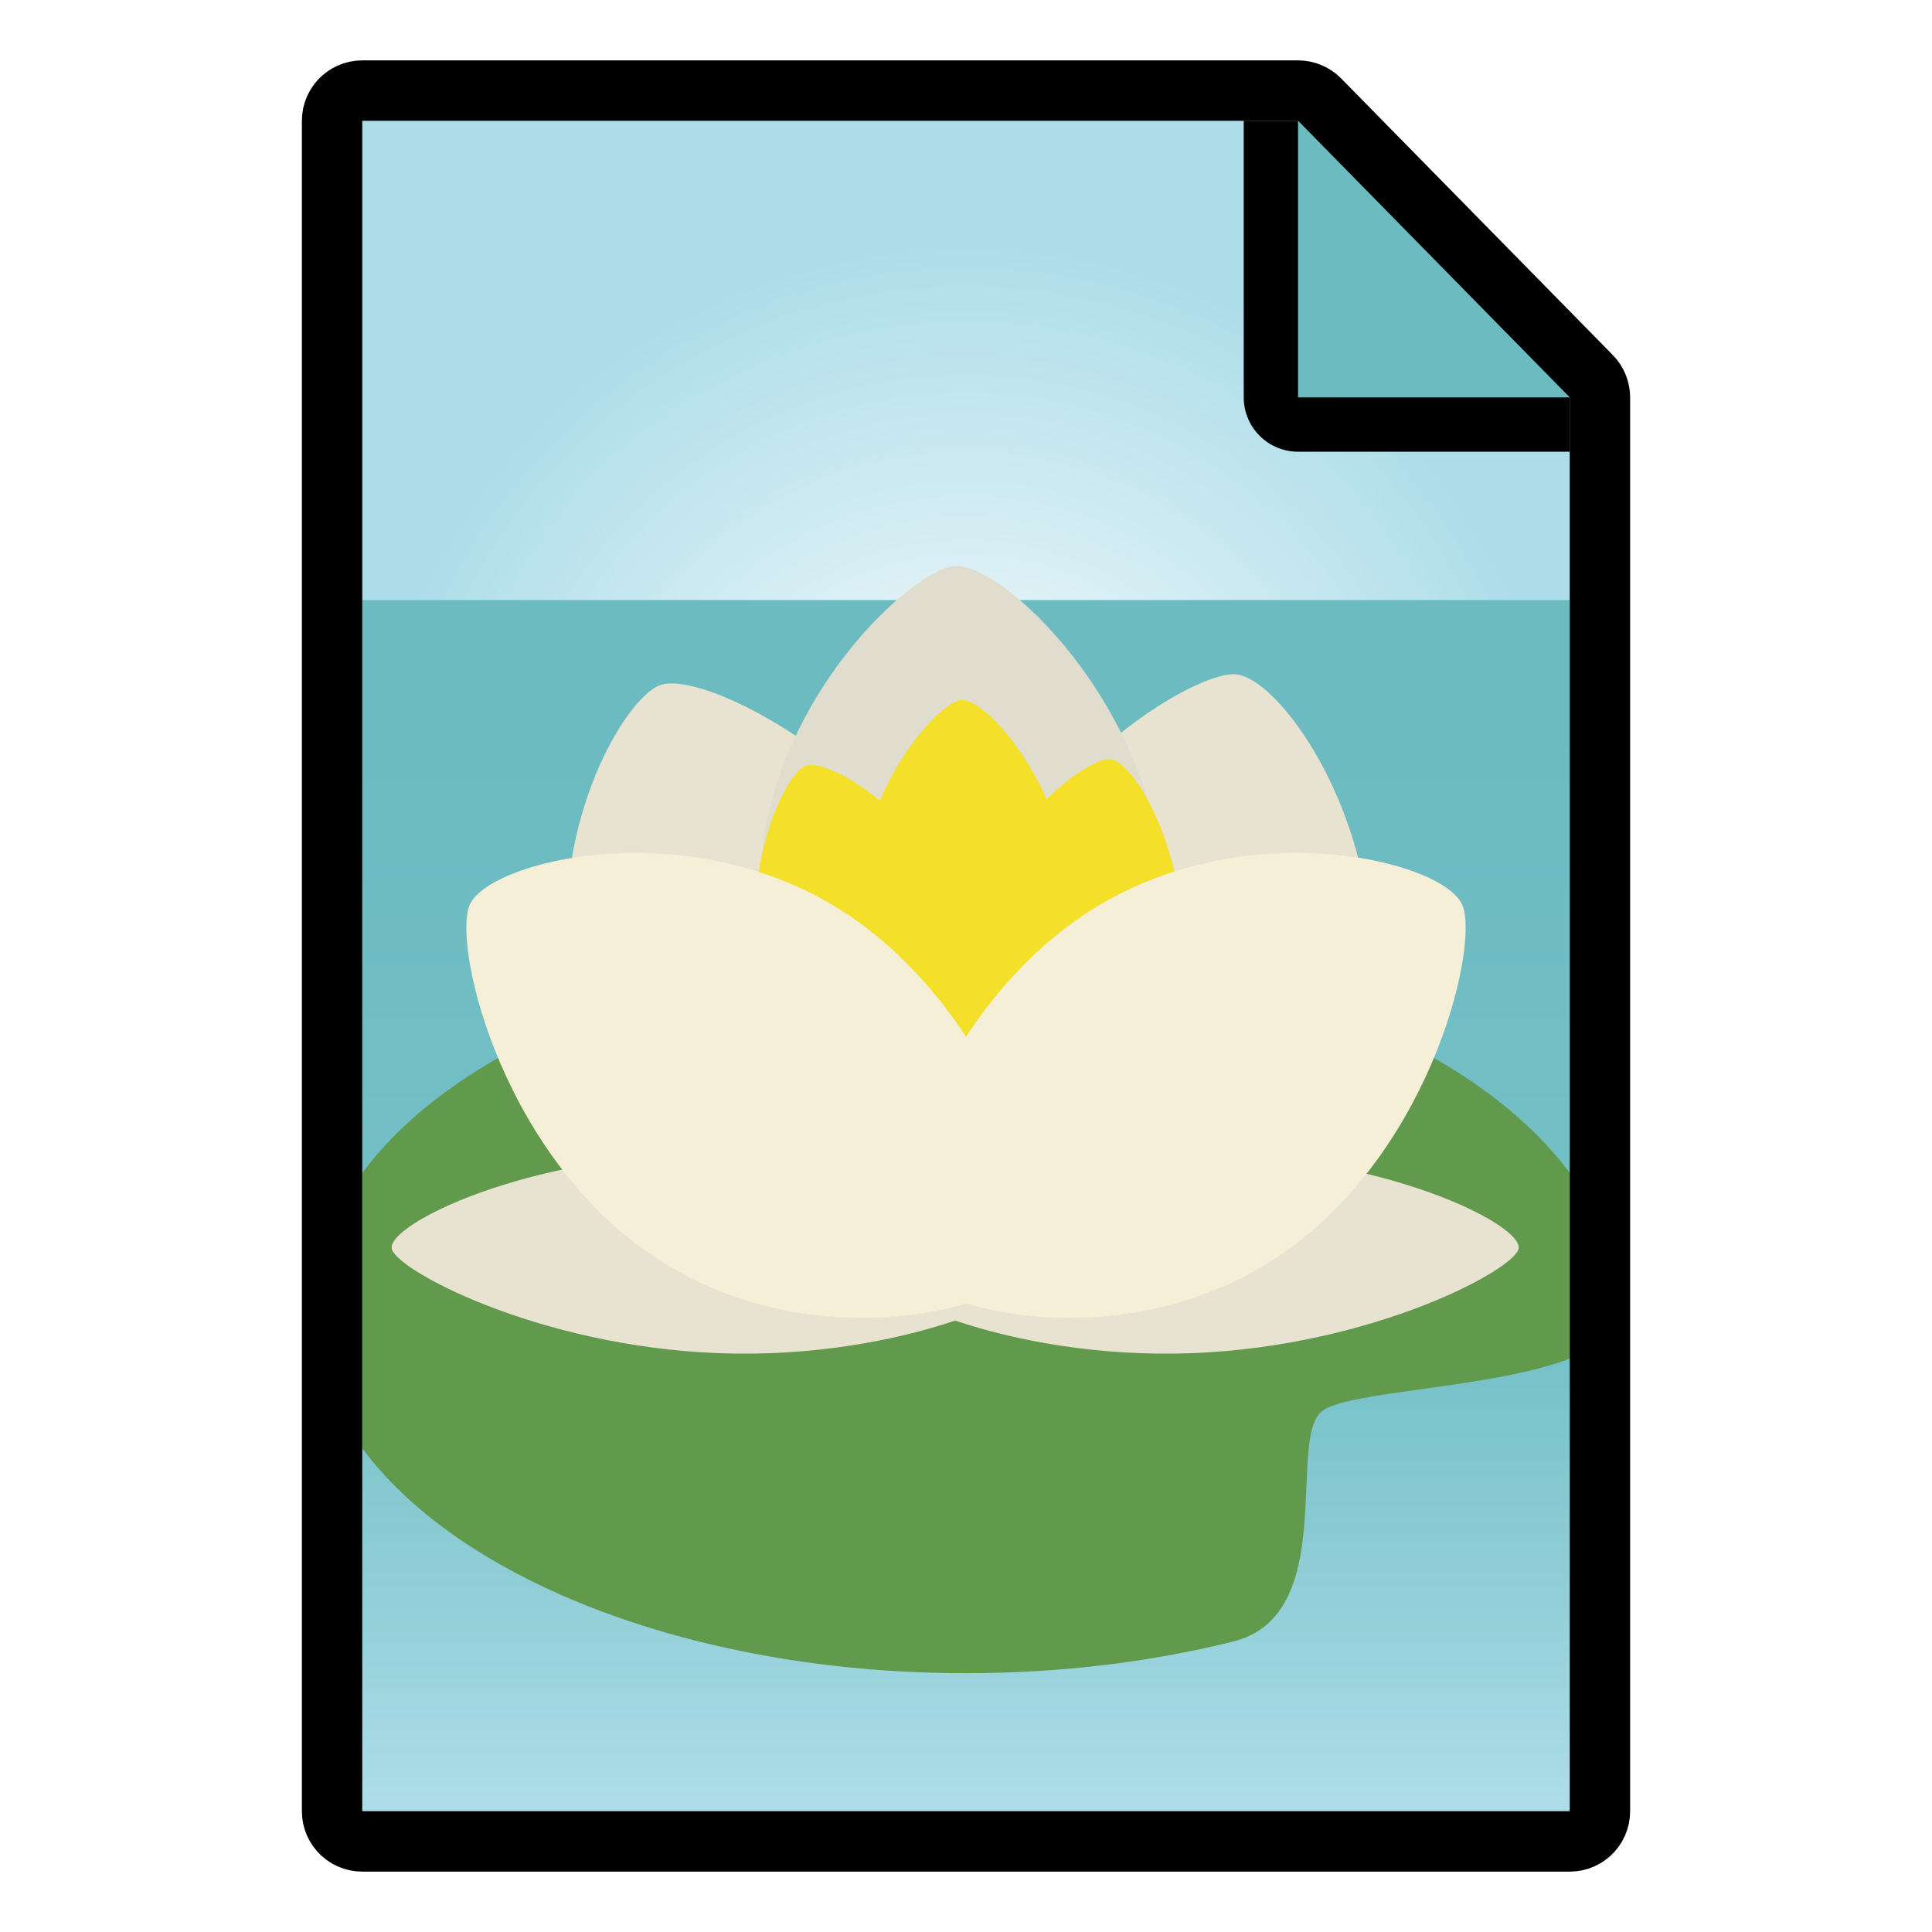
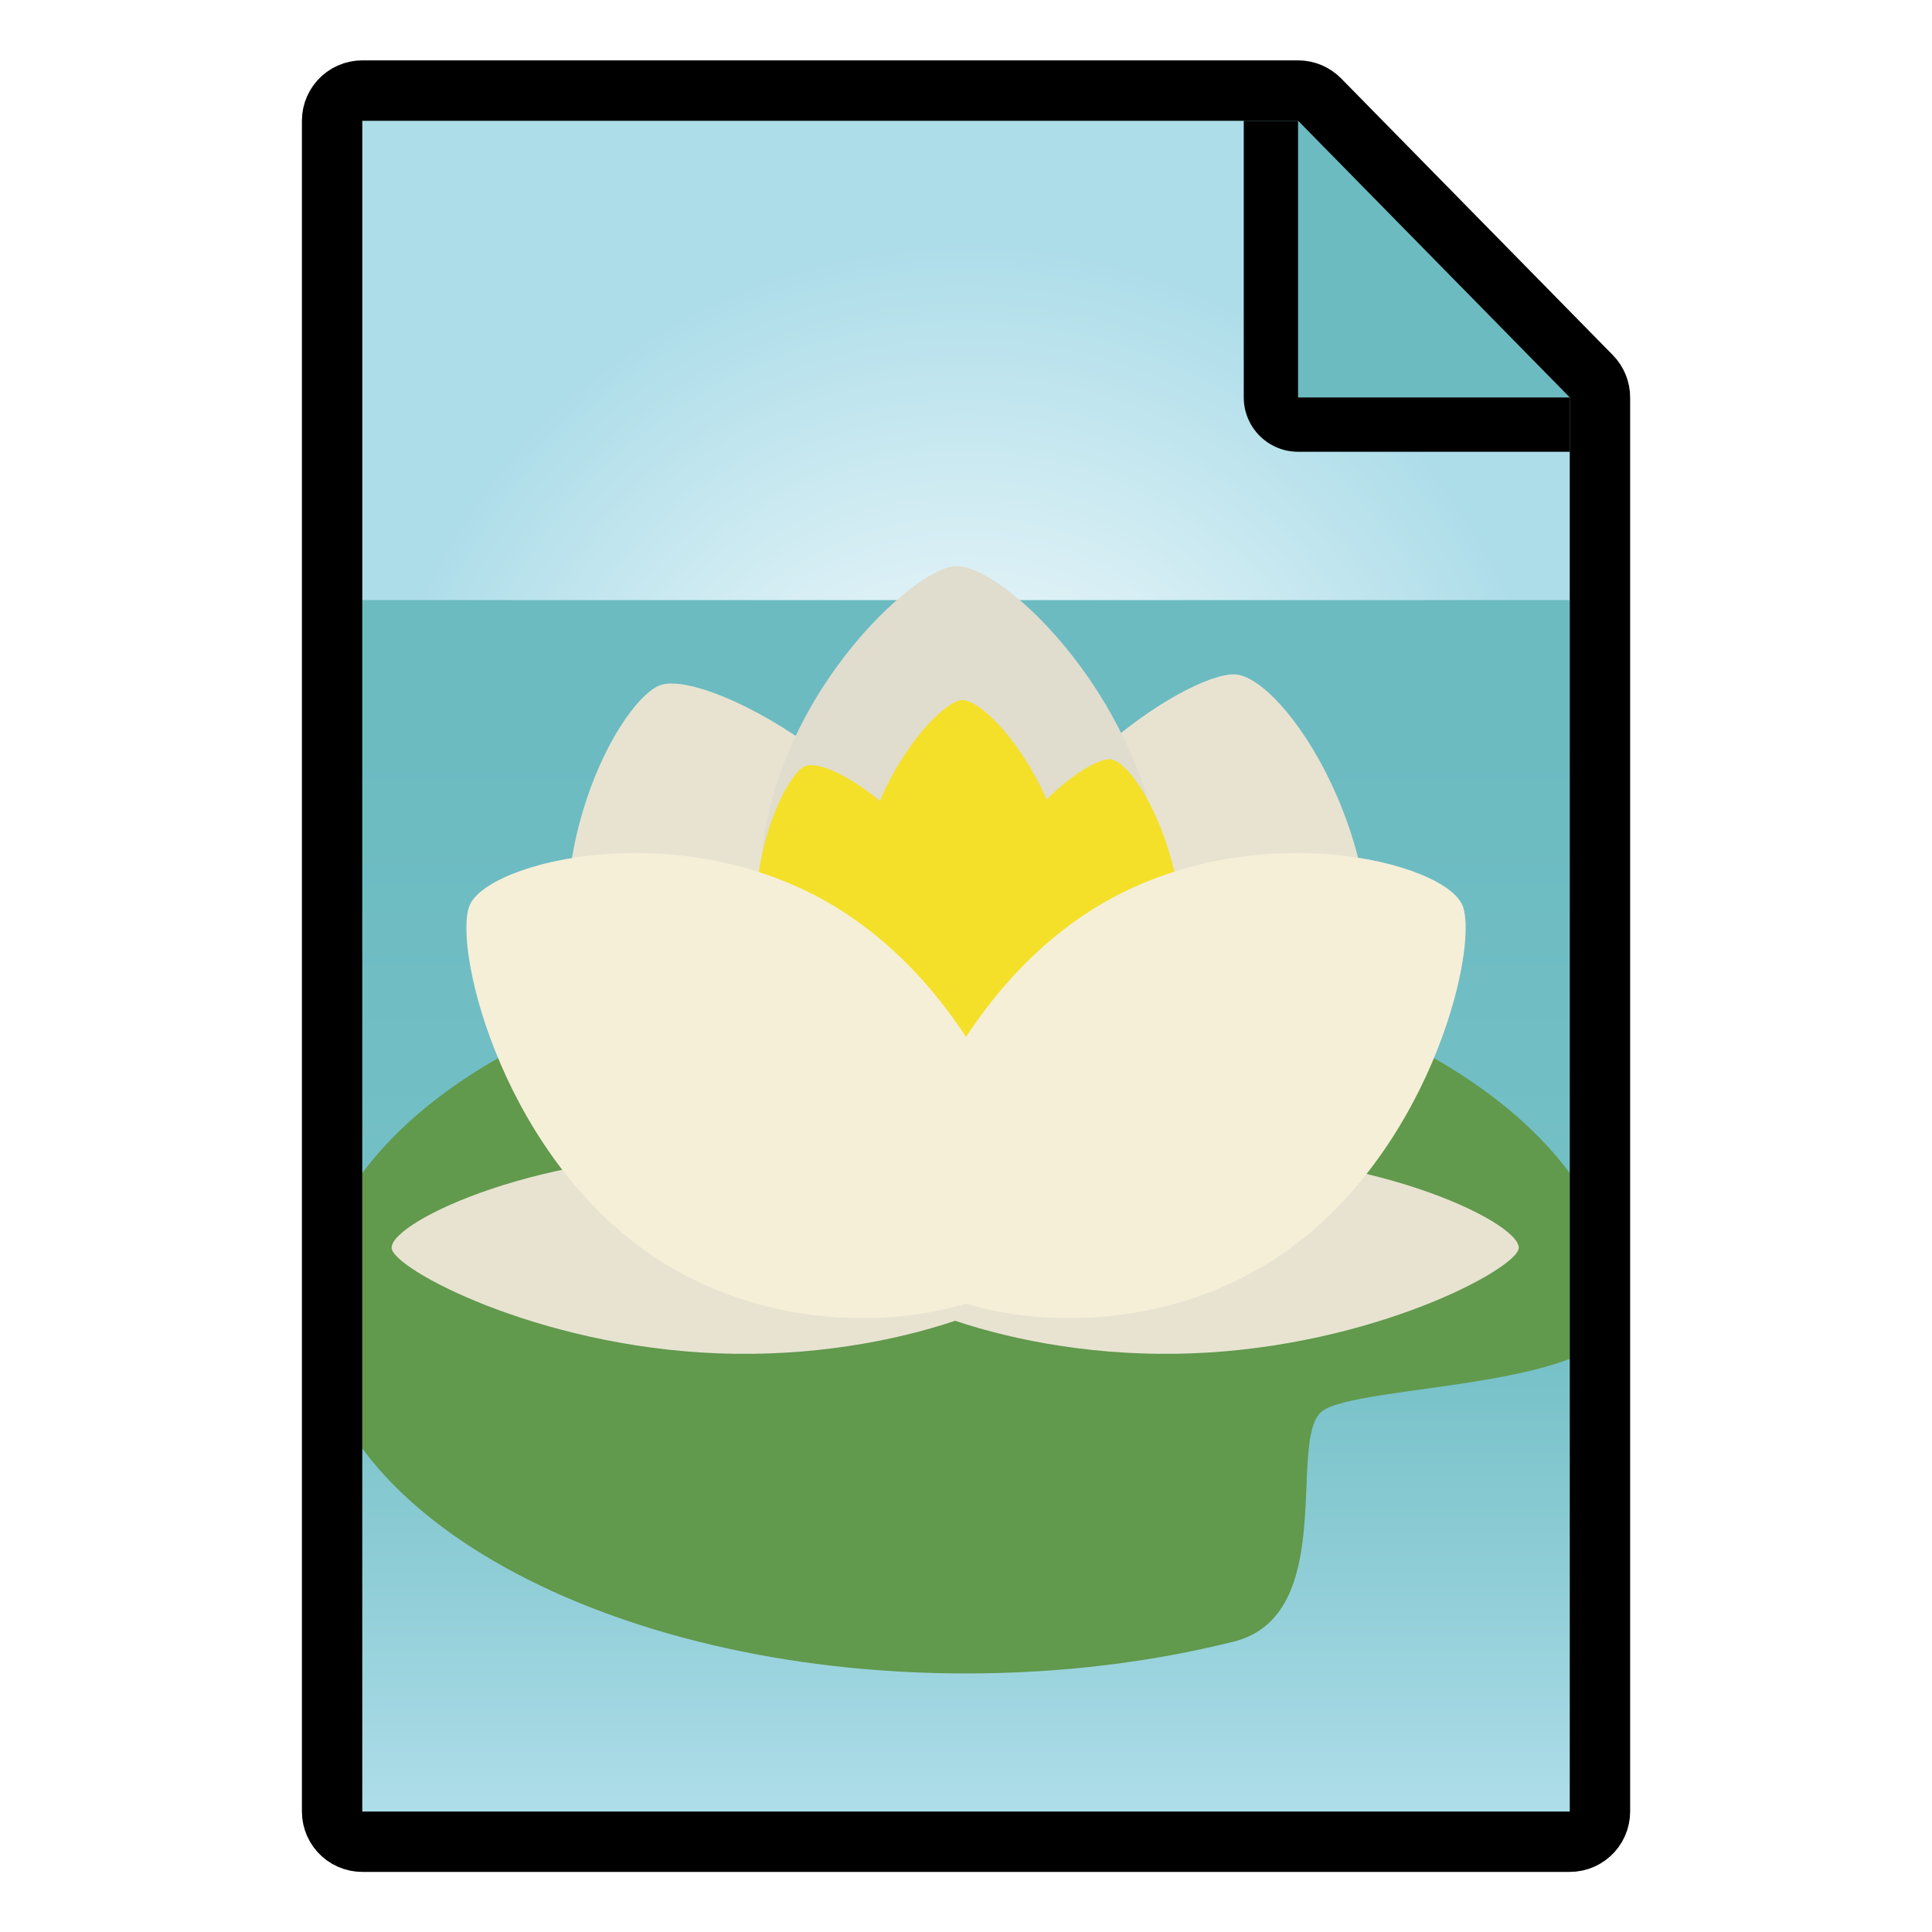
- <svg xmlns="http://www.w3.org/2000/svg" width="100%" height="100%" viewBox="0 0 16 16" version="1.1" xml:space="preserve" style="fill-rule:evenodd;clip-rule:evenodd;stroke-linejoin:round;stroke-miterlimit:2;">
-   <g id="Lilypond-Icon" transform="matrix(0.0283205,0,0,0.0288353,0.762683,1)">
-     <path d="M432.102,485.516L79,485.516L79,0L352.656,0L432.102,79.449L432.102,485.516Z" style="fill:url(#_Linear1);fill-rule:nonzero;" />
-     <clipPath id="_clip2">
-       <path d="M432.102,485.516L79,485.516L79,0L352.656,0L432.102,79.449L432.102,485.516Z" clip-rule="nonzero" />
+ <svg xmlns="http://www.w3.org/2000/svg" width="16" height="16" fill-rule="evenodd" clip-rule="evenodd" stroke-linejoin="round" stroke-miterlimit="2">
+   <g transform="matrix(.02832 0 0 .02884 .763 1)">
+     <path d="M432.102 485.516H79V0h273.656l79.446 79.449v406.067z" fill="url(#_Linear1)" fill-rule="nonzero" />
+     <clipPath id="a">
+       <path d="M432.102 485.516H79V0h273.656l79.446 79.449v406.067z" clip-rule="nonzero" />
    </clipPath>
-     <g clip-path="url(#_clip2)">
-       <g transform="matrix(1.85035,0,0,1.81731,-168.171,-138.724)">
-         <path d="M248.082,0.003C111.07,0.003 0,111.063 0,248.085C0,385.086 111.07,496.155 248.082,496.155C385.088,496.155 496.158,385.086 496.158,248.085C496.158,111.062 385.088,0.003 248.082,0.003Z" style="fill:url(#_Linear3);fill-rule:nonzero;" />
-         <clipPath id="_clip4">
-           <path d="M248.082,0.003C111.07,0.003 0,111.063 0,248.085C0,385.086 111.07,496.155 248.082,496.155C385.088,496.155 496.158,385.086 496.158,248.085C496.158,111.062 385.088,0.003 248.082,0.003Z" clip-rule="nonzero" />
+     <g clip-path="url(#a)">
+       <g transform="matrix(1.85035 0 0 1.81731 -168.171 -138.724)">
+         <path d="M248.082.003C111.07.003 0 111.063 0 248.085c0 137.001 111.07 248.07 248.082 248.07 137.006 0 248.076-111.069 248.076-248.07C496.158 111.062 385.088.003 248.082.003z" fill="url(#_Linear3)" fill-rule="nonzero" />
+         <clipPath id="b">
+           <path d="M248.082.003C111.07.003 0 111.063 0 248.085c0 137.001 111.07 248.07 248.082 248.07 137.006 0 248.076-111.069 248.076-248.07C496.158 111.062 385.088.003 248.082.003z" clip-rule="nonzero" />
        </clipPath>
-         <g clip-path="url(#_clip4)">
-           <path d="M248.082,0.003C145.107,0.003 56.793,62.739 19.266,152.079L476.893,152.079C439.365,62.739 351.052,0.003 248.082,0.003Z" style="fill:url(#_Radial5);fill-rule:nonzero;" />
+         <g clip-path="url(#b)">
+           <path d="M248.082.003C145.107.003 56.793 62.739 19.266 152.079h457.627C439.365 62.739 351.052.003 248.082.003z" fill="url(#_Radial5)" fill-rule="nonzero" />
        </g>
      </g>
-       <g transform="matrix(0.99634,0,0,0.97855,8.37969,34.6768)">
-         <path d="M248.079,207.37C142.326,207.37 56.599,255.014 56.599,313.787C56.599,372.558 142.327,420.204 248.079,420.204C276.072,420.204 302.664,416.866 326.633,410.865C357.53,403.131 342.245,351.622 352.493,343.336C362.741,335.049 439.559,336.945 439.559,313.787C439.559,255.014 353.832,207.37 248.079,207.37Z" style="fill:rgb(97,153,77);fill-rule:nonzero;" />
-         <g>
-           <path d="M315.283,267.969C261.242,268.662 214.654,290.739 214.488,298.442C214.324,306.147 255.342,327.096 309.382,326.403C363.419,325.711 407.412,302.932 410.174,295.93C412.934,288.93 369.318,267.275 315.283,267.969Z" style="fill:rgb(232,227,209);fill-rule:nonzero;" />
-           <path d="M174.509,267.969C120.474,267.276 76.858,288.93 79.618,295.93C82.38,302.932 126.373,325.71 180.41,326.403C234.45,327.096 275.468,306.147 275.304,298.442C275.138,290.738 228.55,268.662 174.509,267.969Z" style="fill:rgb(232,227,209);fill-rule:nonzero;" />
-           <path d="M250.134,206.123C230.173,155.755 170.529,124.762 157.896,130.364C145.264,135.968 117.98,186.635 137.938,237.002C157.899,287.371 215.143,316.264 230.18,312.761C245.213,309.258 270.098,256.49 250.134,206.123Z" style="fill:rgb(232,227,209);fill-rule:nonzero;" />
-           <path d="M326.733,127.006C312.421,126.935 259.528,160.715 248.379,212.938C237.23,265.164 271.128,313.251 286.354,316.121C301.579,318.993 353.555,282.413 364.708,230.19C375.858,177.967 341.041,127.076 326.733,127.006Z" style="fill:rgb(232,227,209);fill-rule:nonzero;" />
+       <g fill-rule="nonzero">
+         <path d="M255.55 237.599c-105.365 0-190.778 46.622-190.778 104.134 0 57.51 85.414 104.134 190.779 104.134 27.89 0 54.385-3.266 78.266-9.138 30.784-7.568 15.555-57.972 25.766-66.08 10.21-8.11 86.747-6.255 86.747-28.916 0-57.512-85.413-104.134-190.78-104.134z" fill="#61994d" />
+         <g fill="#e8e3d1">
+           <path d="M322.509 296.898c-53.843.678-100.26 22.281-100.426 29.82-.164 7.539 40.704 28.039 94.546 27.36 53.84-.677 97.672-22.967 100.423-29.819 2.75-6.85-40.706-28.04-94.543-27.361z" />
+           <path d="M182.25 296.898c-53.837-.678-97.294 20.511-94.544 27.361 2.752 6.852 46.584 29.141 100.423 29.82 53.843.678 94.71-19.822 94.547-27.362-.165-7.539-46.583-29.141-100.426-29.82z" />
+           <path d="M257.598 236.378c-19.888-49.287-79.313-79.615-91.9-74.134-12.586 5.484-39.77 55.064-19.885 104.351 19.888 49.289 76.922 77.562 91.904 74.134 14.978-3.428 39.772-55.064 19.881-104.35z" />
+           <path d="M333.917 158.959c-14.26-.07-66.96 32.985-78.067 84.088-11.109 51.106 22.665 98.162 37.836 100.97 15.169 2.81 66.955-32.985 78.067-84.088 11.109-51.103-23.58-100.902-37.836-100.97z" />
        </g>
-         <path d="M305.721,190.282C304.334,137.251 258.2,93.056 244.153,95.332C230.106,97.606 186.212,139.392 187.594,192.422C188.98,245.454 233.557,287.053 249.162,287.371C264.768,287.693 307.106,243.312 305.721,190.282Z" style="fill:rgb(224,220,206);fill-rule:nonzero;" />
-         <g>
-           <path d="M249.539,202.308C238.947,170.236 207.293,150.499 200.59,154.068C193.888,157.636 179.41,189.899 190.004,221.972C200.594,254.044 230.973,272.445 238.949,270.213C246.93,267.982 260.134,234.381 249.539,202.308Z" style="fill:rgb(244,224,40);fill-rule:nonzero;" />
-           <path d="M290.188,151.93C282.593,151.885 254.524,173.395 248.608,206.65C242.691,239.905 260.679,270.527 268.76,272.354C276.84,274.181 304.421,250.889 310.338,217.635C316.256,184.378 297.783,151.975 290.188,151.93Z" style="fill:rgb(244,224,40);fill-rule:nonzero;" />
-           <path d="M279.038,195.087C278.303,161.317 253.82,133.176 246.365,134.625C238.912,136.074 215.618,162.682 216.352,196.451C217.084,230.219 240.742,256.709 249.023,256.911C257.308,257.116 279.773,228.855 279.038,195.087Z" style="fill:rgb(244,224,40);fill-rule:nonzero;" />
+         <path d="M312.982 220.877c-1.382-51.893-47.347-95.14-61.343-92.913-13.995 2.225-57.729 43.115-56.352 95.007 1.381 51.895 45.795 92.602 61.343 92.913 15.549.315 57.732-43.114 56.352-95.007z" fill="#e0dcce" />
+         <g fill="#f4e028">
+           <path d="M257.005 232.645c-10.553-31.384-42.091-50.697-48.77-47.205-6.677 3.492-21.102 35.062-10.547 66.448 10.552 31.384 40.82 49.39 48.766 47.206 7.952-2.183 21.108-35.064 10.551-66.449z" />
+           <path d="M297.506 183.348c-7.568-.044-35.534 21.004-41.428 53.546-5.896 32.542 12.027 62.507 20.078 64.295 8.05 1.788 35.53-21.005 41.426-53.545 5.896-32.544-12.51-64.252-20.076-64.296z" />
+           <path d="M286.396 225.58c-.732-33.046-25.125-60.584-32.553-59.166-7.426 1.418-30.634 27.455-29.903 60.5.73 33.044 24.3 58.965 32.551 59.163 8.255.2 30.638-27.454 29.905-60.498z" />
        </g>
-         <g>
-           <path d="M393.935,195.205C389.344,181.821 330.425,167.267 284.776,196.264C239.127,225.261 221.112,286.964 228.625,300.213C236.139,313.462 292.135,328.152 337.783,299.154C383.435,270.158 398.522,208.591 393.935,195.205Z" style="fill:rgb(245,239,216);fill-rule:nonzero;" />
-           <path d="M211.382,196.264C165.734,167.268 106.814,181.822 102.224,195.205C97.636,208.591 112.725,270.158 158.374,299.154C204.025,328.152 260.02,313.462 267.535,300.213C275.048,286.964 257.035,225.261 211.382,196.264Z" style="fill:rgb(245,239,216);fill-rule:nonzero;" />
+         <g fill="#f5efd8">
+           <path d="M400.873 225.695c-4.574-13.097-63.278-27.34-108.76 1.036-45.482 28.375-63.43 88.754-55.945 101.72 7.486 12.964 63.277 27.339 108.758-1.037 45.485-28.374 60.517-88.62 55.947-101.72z" />
+           <path d="M218.988 226.73c-45.48-28.373-104.185-14.131-108.758-1.035-4.572 13.099 10.462 73.345 55.944 101.719 45.484 28.376 101.274 14.001 108.762 1.036 7.485-12.965-10.462-73.344-55.948-101.72z" />
        </g>
      </g>
-       <path d="M352.656,0L352.656,79.449L432.102,79.449L352.656,0Z" style="fill:rgb(107,187,193);fill-rule:nonzero;" />
-       <path d="M353.225,-15.596L353.932,-15.555L354.638,-15.484L355.339,-15.382L356.035,-15.249L356.724,-15.086L357.406,-14.892L358.077,-14.67L358.738,-14.417L359.387,-14.137L360.022,-13.828L360.643,-13.491L361.248,-13.128L361.836,-12.738L362.405,-12.323L362.955,-11.884L363.485,-11.421L363.993,-10.935L443.438,68.514L443.92,69.018L444.379,69.542L444.813,70.086L445.223,70.648L445.607,71.227L445.964,71.822L446.294,72.432L446.597,73.056L446.871,73.693L447.116,74.341L447.331,74.998L447.517,75.665L447.672,76.339L447.797,77.019L447.891,77.704L447.955,78.392L447.987,79.082L447.988,79.774L447.957,80.464L447.896,81.152L447.804,81.838L447.681,82.518L447.527,83.192L447.343,83.859L447.13,84.518L446.886,85.166L446.614,85.804L446.314,86.428L445.985,87.039L445.629,87.636L445.247,88.216L444.839,88.779L444.406,89.324L443.949,89.849L443.468,90.354L442.966,90.837L442.442,91.299L441.897,91.737L441.334,92.15L440.752,92.539L440.154,92.903L439.54,93.24L438.911,93.55L438.268,93.832L437.614,94.086L436.949,94.311L436.274,94.507L435.591,94.674L434.902,94.811L434.206,94.918L433.507,94.994L432.805,95.04L432.102,95.055L352.656,95.055L351.943,95.039L351.232,94.992L350.523,94.914L349.819,94.804L349.12,94.664L348.429,94.493L347.746,94.291L347.073,94.06L346.411,93.799L345.762,93.51L345.127,93.192L344.506,92.846L343.903,92.473L343.317,92.075L342.749,91.65L342.202,91.202L341.676,90.729L341.171,90.234L340.69,89.717L340.233,89.179L339.801,88.622L339.395,88.046L339.016,87.453L338.664,86.844L338.34,86.22L338.045,85.583L337.78,84.933L337.544,84.272L337.339,83.601L337.165,82.922L337.022,82.236L336.91,81.544L336.831,80.848L336.783,80.149L336.767,79.449L336.767,0L336.782,-0.696L336.83,-1.391L336.909,-2.083L337.019,-2.771L337.161,-3.453L337.333,-4.129L337.536,-4.796L337.769,-5.454L338.031,-6.101L338.323,-6.736L338.643,-7.357L338.991,-7.964L339.367,-8.554L339.768,-9.128L340.196,-9.684L340.648,-10.22L341.124,-10.736L341.623,-11.231L342.144,-11.703L342.687,-12.152L343.248,-12.576L343.829,-12.976L344.427,-13.35L345.042,-13.697L345.672,-14.017L346.315,-14.309L346.972,-14.573L347.639,-14.808L348.317,-15.013L349.003,-15.188L349.697,-15.333L350.396,-15.447L351.1,-15.531L351.807,-15.584L352.516,-15.605L353.225,-15.596ZM352.656,79.449L432.102,79.449L352.656,0L352.656,79.449Z" />
+       <path d="M352.656 0v79.449h79.446L352.656 0z" fill="#6bbbc1" fill-rule="nonzero" />
+       <path d="M353.225-15.596l.707.041.706.071.701.102.696.133.689.163.682.194.671.222.661.253.649.28.635.309.621.337.605.363.588.39.569.415.55.439.53.463.508.486 79.445 79.449.482.504.459.524.434.544.41.562.384.579.357.595.33.61.303.624.274.637.245.648.215.657.186.667.155.674.125.68.094.685.064.688.032.69.001.692-.031.69-.061.688-.092.686-.123.68-.154.674-.184.667-.213.659-.244.648-.272.638-.3.624-.329.611-.356.597-.382.58-.408.563-.433.545-.457.525-.481.505-.502.483-.524.462-.545.438-.563.413-.582.389-.598.364-.614.337-.629.31-.643.282-.654.254-.665.225-.675.196-.683.167-.689.137-.696.107-.699.076-.702.046-.703.015h-79.446l-.713-.016-.711-.047-.709-.078-.704-.11-.699-.14-.691-.171-.683-.202-.673-.231-.662-.261-.649-.289-.635-.318-.621-.346-.603-.373-.586-.398-.568-.425-.547-.448-.526-.473-.505-.495-.481-.517-.457-.538-.432-.557-.406-.576-.379-.593-.352-.609-.324-.624-.295-.637-.265-.65-.236-.661-.205-.671-.174-.679-.143-.686-.112-.692-.079-.696-.048-.699-.016-.7V0l.015-.696.048-.695.079-.692.11-.688.142-.682.172-.676.203-.667.233-.658.262-.647.292-.635.32-.621.348-.607.376-.59.401-.574.428-.556.452-.536.476-.516.499-.495.521-.472.543-.449.561-.424.581-.4.598-.374.615-.347.63-.32.643-.292.657-.264.667-.235.678-.205.686-.175.694-.145.699-.114.704-.084.707-.053.709-.021.709.009zm-.569 95.045h79.446L352.656 0v79.449z" />
    </g>
-     <path d="M354.407,-17.254L356.14,-16.999L357.838,-16.576L359.486,-15.99L361.067,-15.246L362.564,-14.352L363.964,-13.317L365.253,-12.15L444.698,67.299L445.837,68.555L446.847,69.914L447.719,71.362L448.443,72.886L449.014,74.472L449.425,76.105L449.674,77.769L449.757,79.449L449.757,485.516L449.66,487.328L449.371,489.121L448.893,490.874L448.23,492.568L447.391,494.186L446.385,495.708L445.222,497.118L443.915,498.402L442.479,499.544L440.929,500.532L439.283,501.356L437.557,502.007L435.772,502.477L433.947,502.76L432.102,502.855L79,502.855L77.155,502.76L75.329,502.477L73.544,502.007L71.819,501.356L70.172,500.532L68.623,499.544L67.186,498.402L65.88,497.118L64.717,495.708L63.71,494.186L62.871,492.568L62.209,490.874L61.731,489.121L61.442,487.328L61.345,485.516L61.345,0L61.442,-1.813L61.731,-3.605L62.209,-5.358L62.871,-7.053L63.71,-8.67L64.717,-10.192L65.88,-11.603L67.186,-12.886L68.623,-14.028L70.172,-15.017L71.819,-15.841L73.544,-16.491L75.329,-16.961L77.155,-17.245L79,-17.34L352.656,-17.34L354.407,-17.254ZM79,0L79,485.516L432.102,485.516L432.102,79.449L352.656,0L79,0Z" />
+     <path d="M354.407-17.254l1.733.255 1.698.423 1.648.586 1.581.744 1.497.894 1.4 1.035 1.289 1.167 79.445 79.449 1.139 1.256 1.01 1.359.872 1.448.724 1.524.571 1.586.411 1.633.249 1.664.083 1.68v406.067l-.097 1.812-.289 1.793-.478 1.753-.663 1.694-.839 1.618-1.006 1.522-1.163 1.41-1.307 1.284-1.436 1.142-1.55.988-1.646.824-1.726.651-1.785.47-1.825.283-1.845.095H79l-1.845-.095-1.826-.283-1.785-.47-1.725-.651-1.647-.824-1.549-.988-1.437-1.142-1.306-1.284-1.163-1.41-1.007-1.522-.839-1.618-.662-1.694-.478-1.753-.289-1.793-.097-1.812V0l.097-1.813.289-1.792.478-1.753.662-1.695.839-1.617 1.007-1.522 1.163-1.411 1.306-1.283 1.437-1.142 1.549-.989 1.647-.824 1.725-.65 1.785-.47 1.826-.284L79-17.34h273.656l1.751.086zM79 0v485.516h353.102V79.449L352.656 0H79z" />
  </g>
  <defs>
-     <linearGradient id="_Linear1" x1="0" y1="0" x2="1" y2="0" gradientUnits="userSpaceOnUse" gradientTransform="matrix(3.02697e-14,-485.516,692.079,4.1621e-14,255.551,485.516)">
-       <stop offset="0" style="stop-color:rgb(13,102,114);stop-opacity:1" />
-       <stop offset="0.45" style="stop-color:rgb(6,50,56);stop-opacity:1" />
-       <stop offset="1" style="stop-color:rgb(4,36,40);stop-opacity:1" />
+     <linearGradient id="_Linear1" x1="0" y1="0" x2="1" y2="0" gradientUnits="userSpaceOnUse" gradientTransform="matrix(0 -485.516 692.079 0 255.551 485.516)">
+       <stop offset="0" stop-color="#0d6672" />
+       <stop offset=".45" stop-color="#063238" />
+       <stop offset="1" stop-color="#042428" />
    </linearGradient>
-     <linearGradient id="_Linear3" x1="0" y1="0" x2="1" y2="0" gradientUnits="userSpaceOnUse" gradientTransform="matrix(1.05165e-14,-171.747,171.745,1.05163e-14,248.079,343.497)">
-       <stop offset="0" style="stop-color:rgb(173,221,233);stop-opacity:1" />
-       <stop offset="0.19" style="stop-color:rgb(146,207,216);stop-opacity:1" />
-       <stop offset="0.41" style="stop-color:rgb(119,193,200);stop-opacity:1" />
-       <stop offset="1" style="stop-color:rgb(107,187,193);stop-opacity:1" />
+     <linearGradient id="_Linear3" x1="0" y1="0" x2="1" y2="0" gradientUnits="userSpaceOnUse" gradientTransform="matrix(0 -171.747 171.745 0 248.079 343.497)">
+       <stop offset="0" stop-color="#addde9" />
+       <stop offset=".19" stop-color="#92cfd8" />
+       <stop offset=".41" stop-color="#77c1c8" />
+       <stop offset="1" stop-color="#6bbbc1" />
    </linearGradient>
-     <radialGradient id="_Radial5" cx="0" cy="0" r="1" gradientUnits="userSpaceOnUse" gradientTransform="matrix(5.84248e-15,-95.415,95.415,5.84248e-15,228.996,190.833)">
-       <stop offset="0" style="stop-color:white;stop-opacity:1" />
-       <stop offset="1" style="stop-color:rgb(173,221,233);stop-opacity:1" />
+     <radialGradient id="_Radial5" cx="0" cy="0" r="1" gradientUnits="userSpaceOnUse" gradientTransform="rotate(-90 209.915 -19.082) scale(95.415)">
+       <stop offset="0" stop-color="#fff" />
+       <stop offset="1" stop-color="#addde9" />
    </radialGradient>
  </defs>
</svg>
